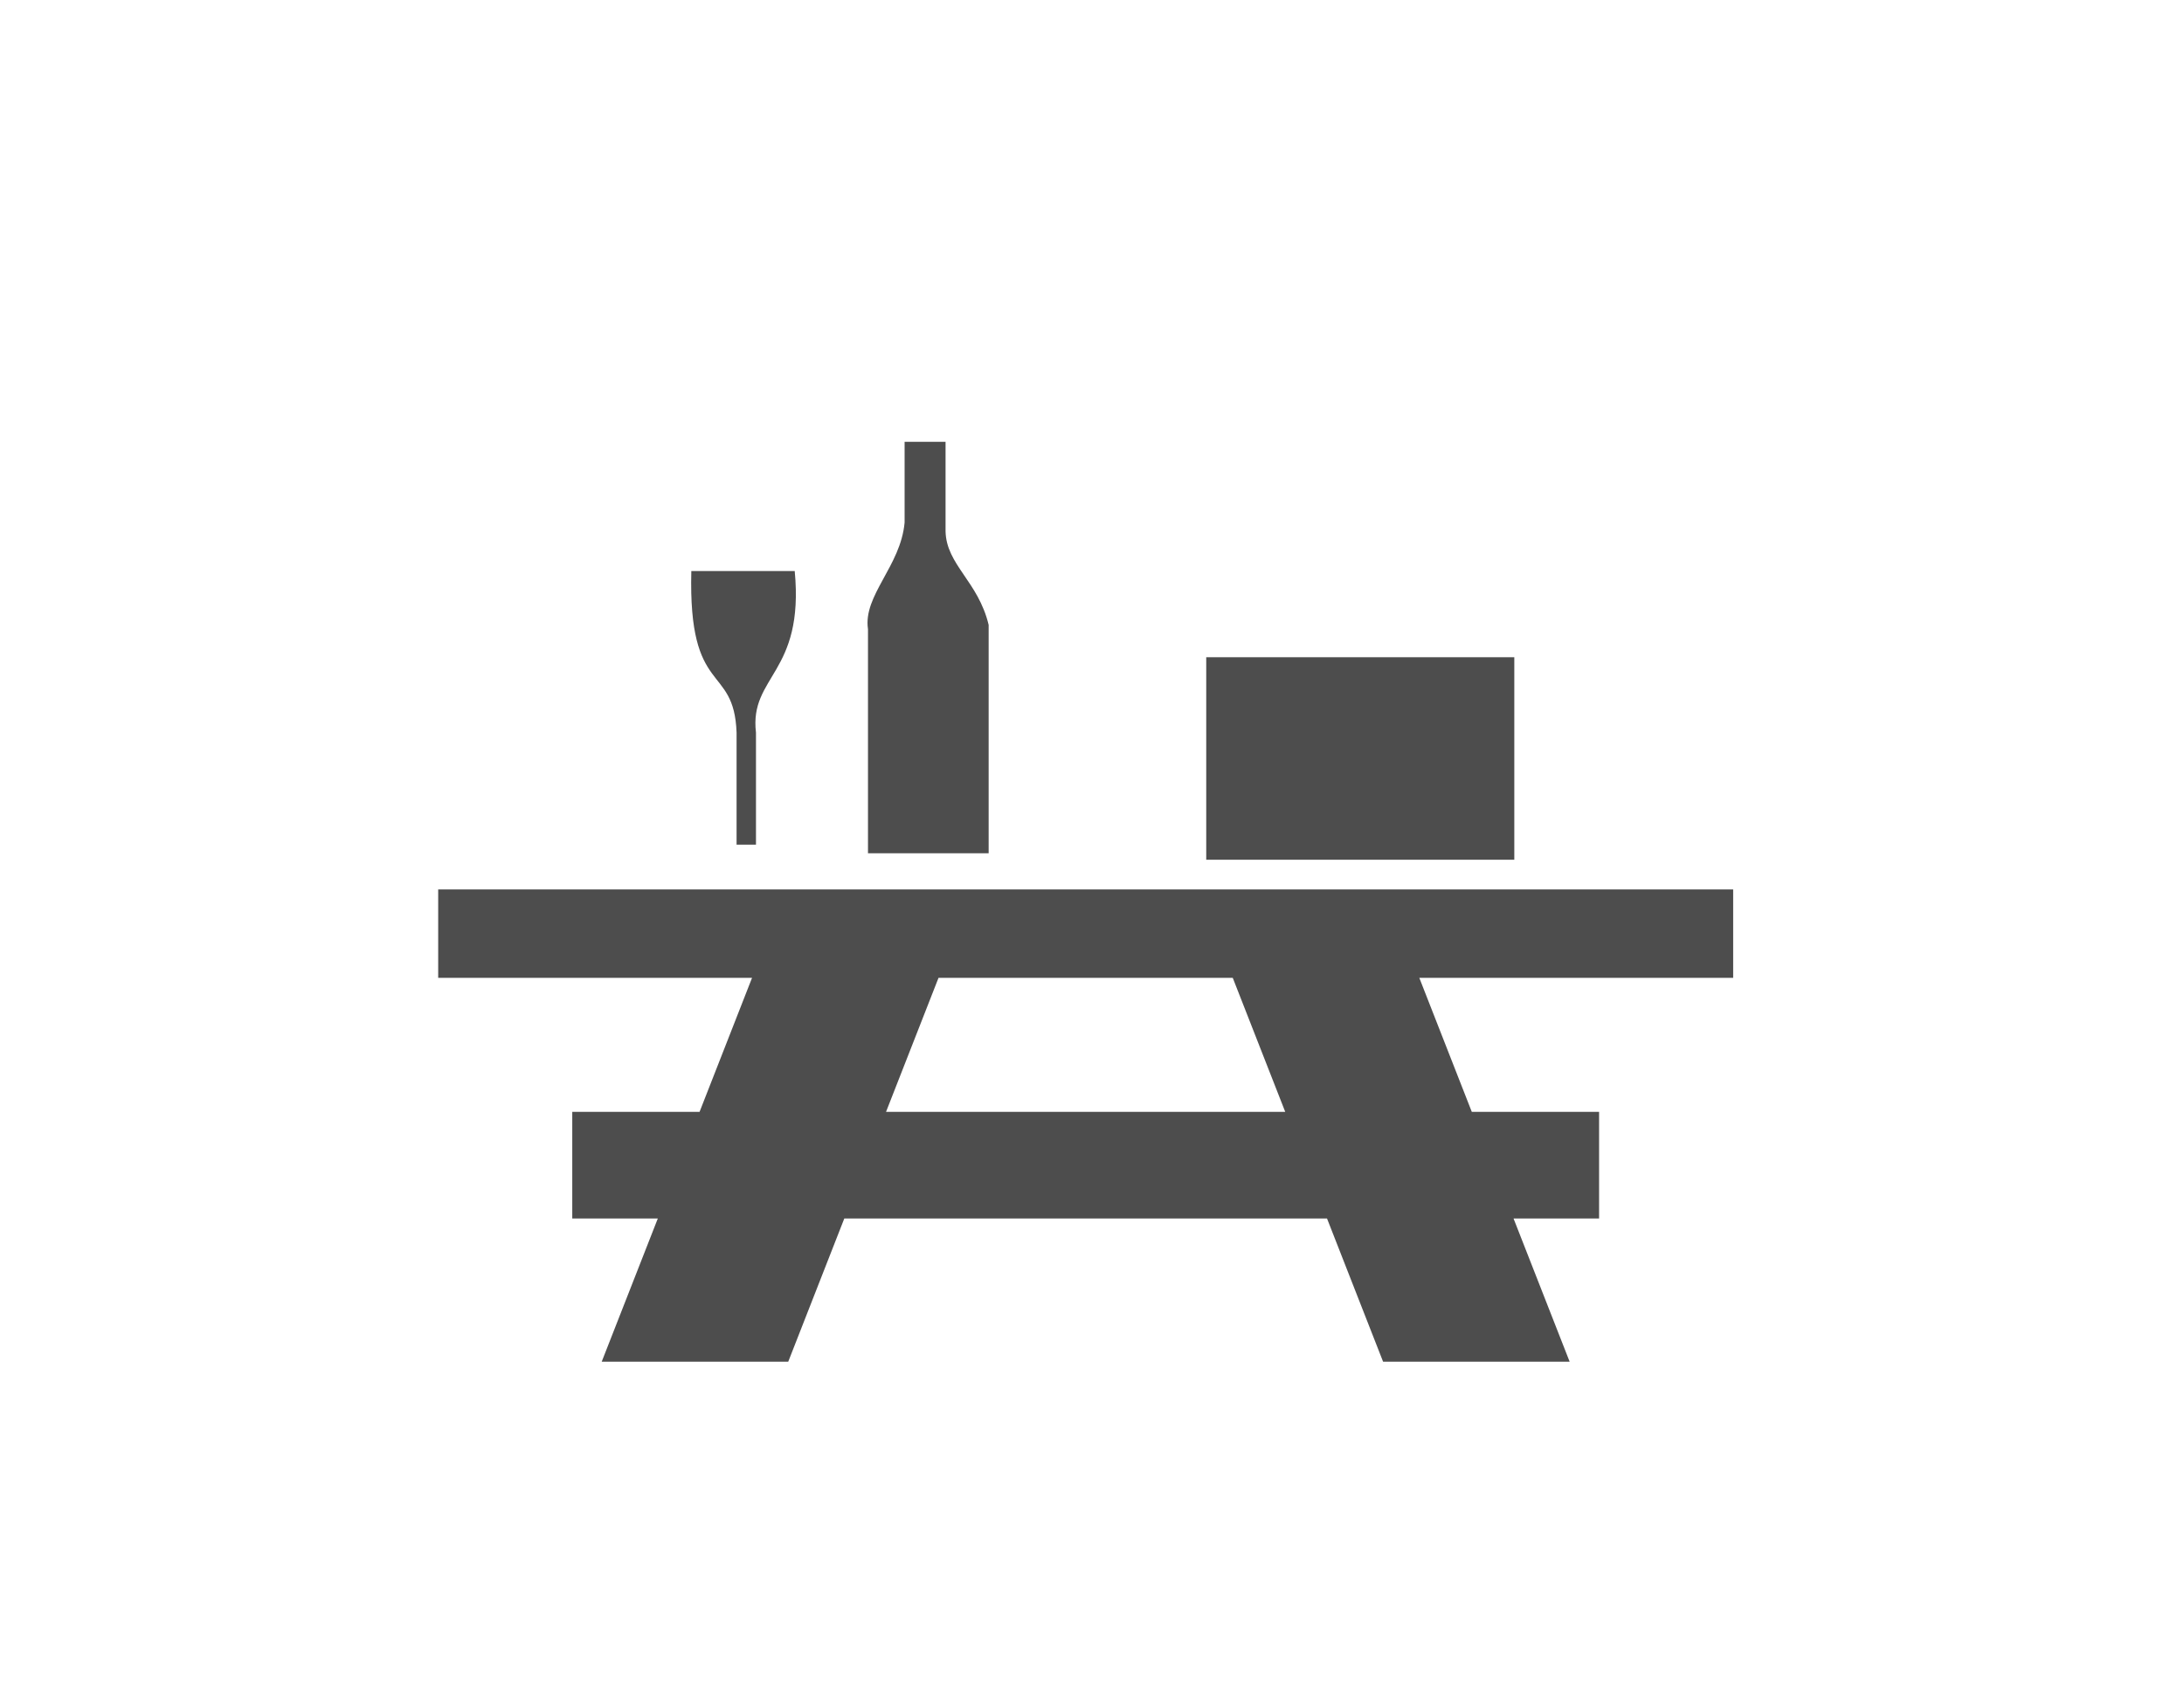
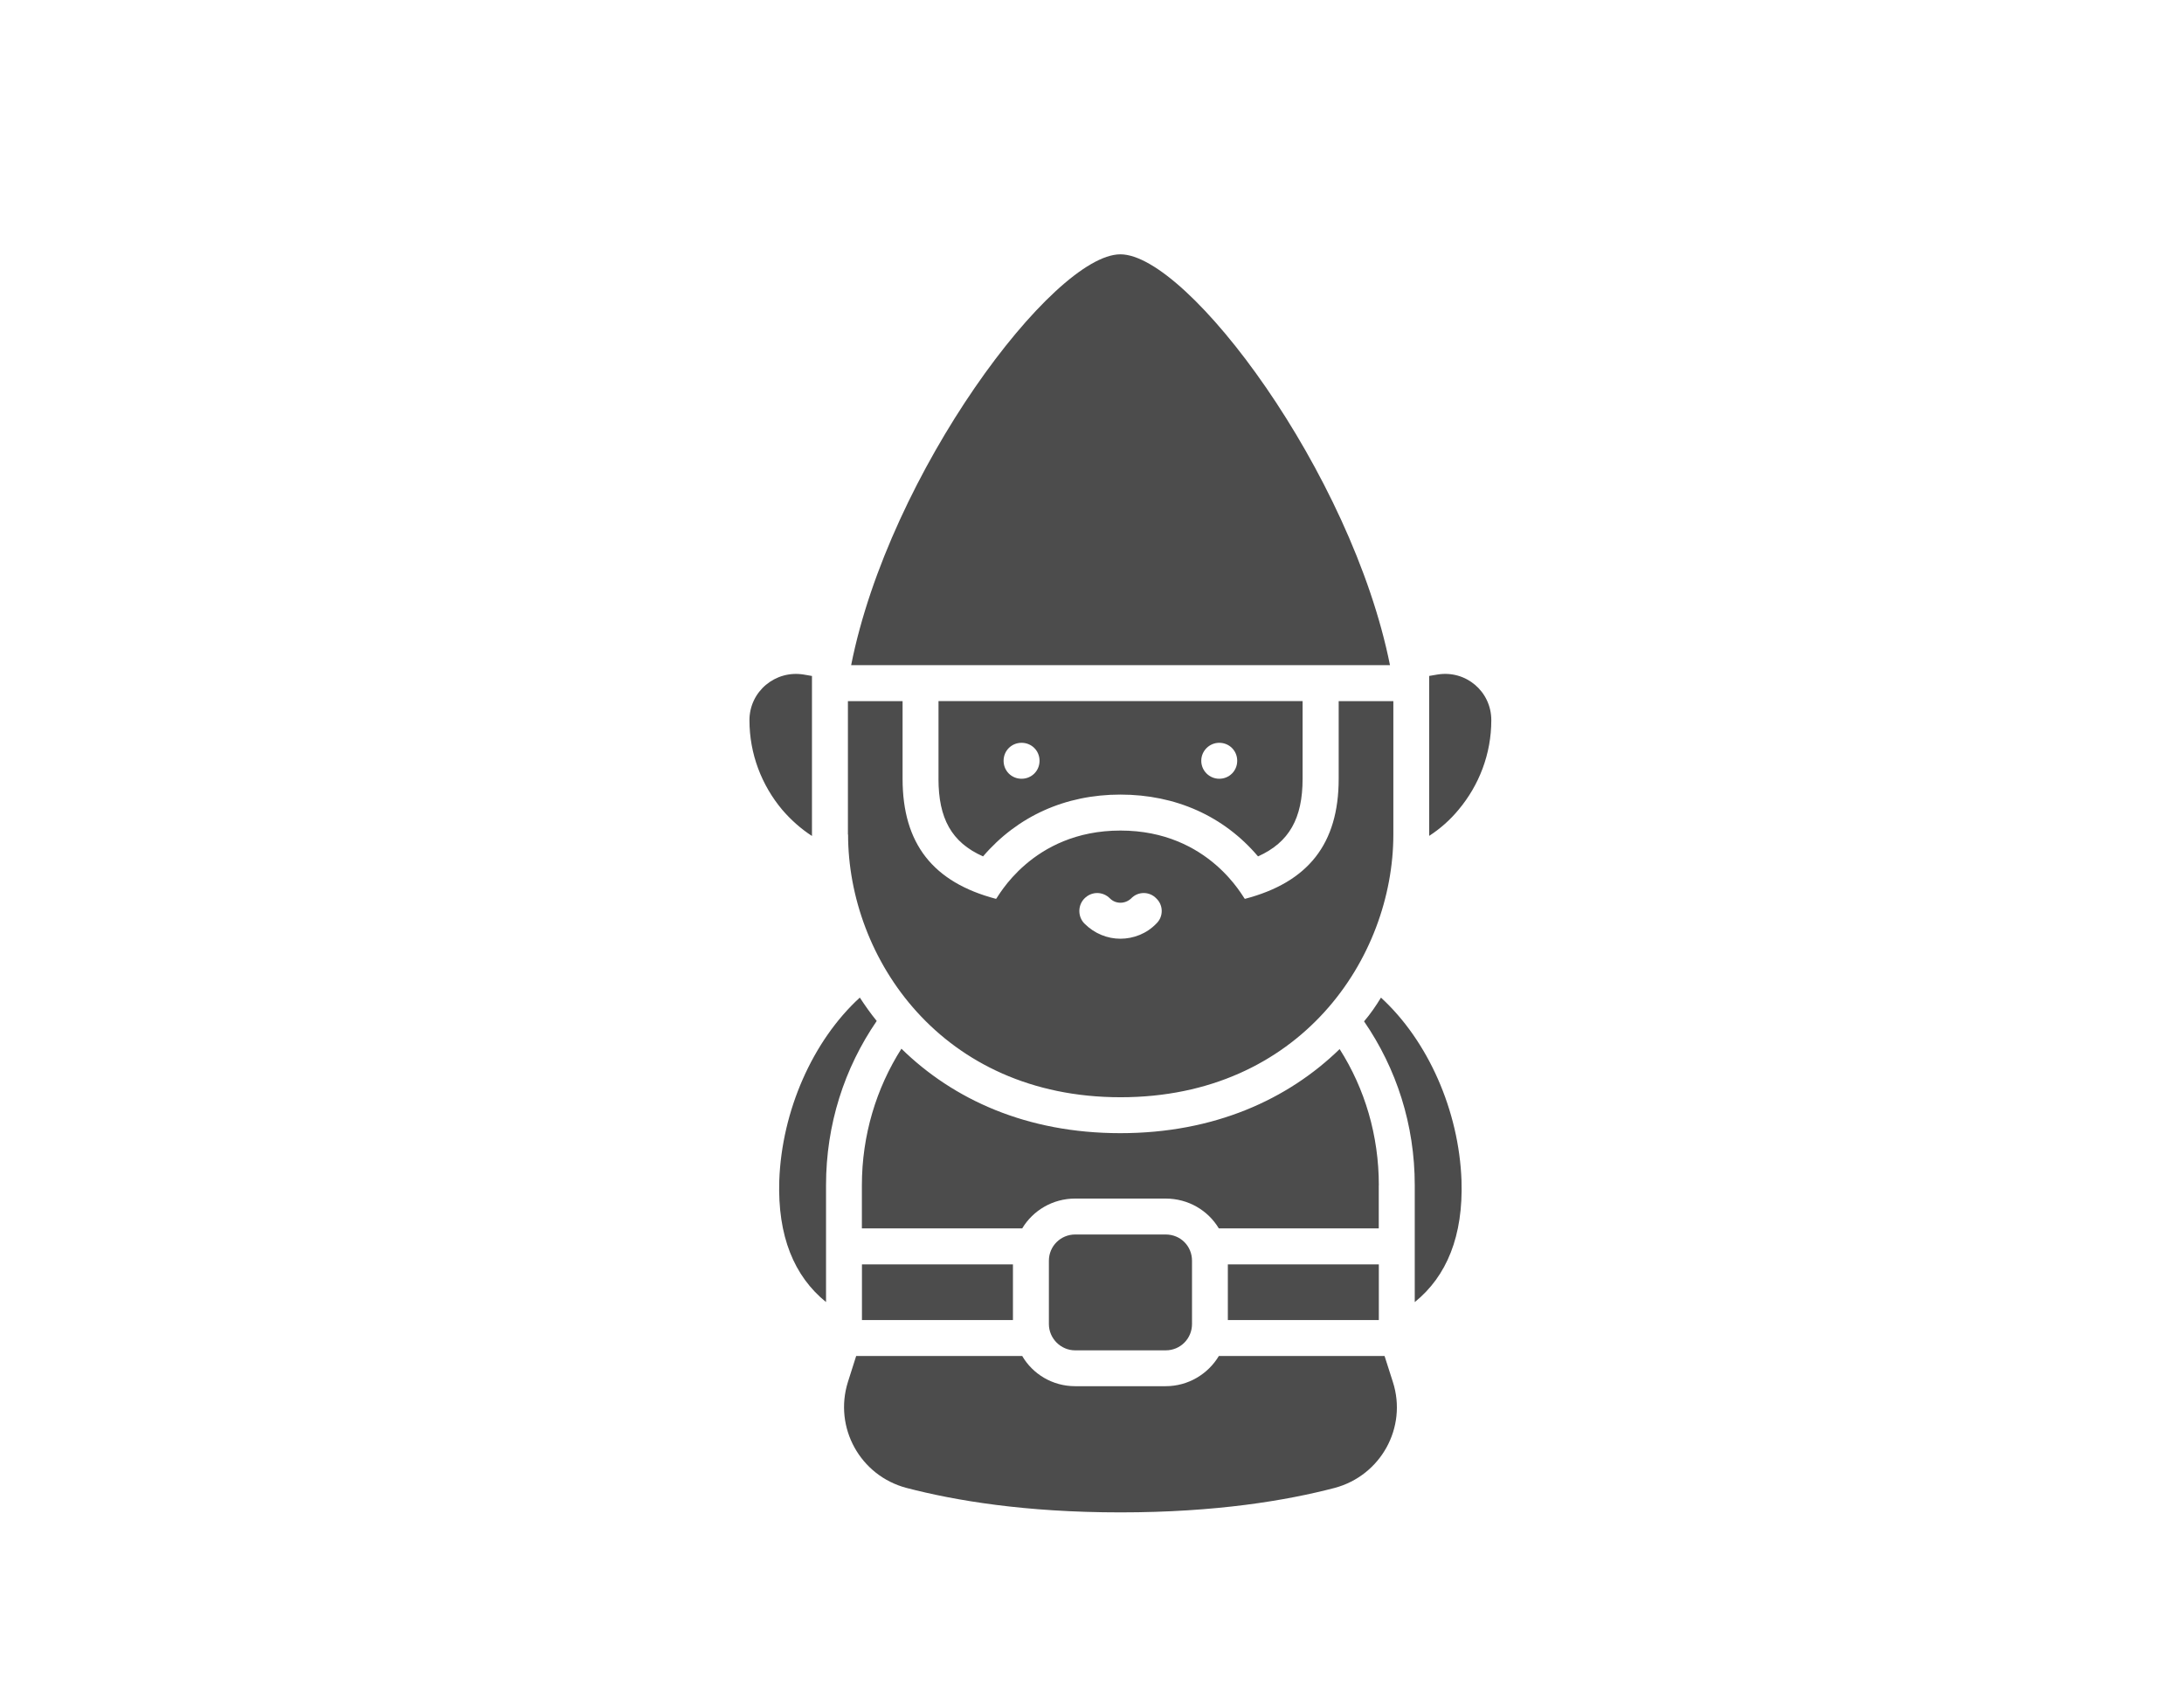
- <svg xmlns="http://www.w3.org/2000/svg" width="128" height="100" viewBox="0 0 33.867 26.458" version="1.1" id="svg5" xml:space="preserve">
-   <defs id="defs2" />
-   <g id="layer1" transform="translate(-33.04425,-131.483)">
-     <g id="g70839" transform="matrix(0.2645833,0,0,0.2645833,36.81551,130.8177)" style="fill:#4d4d4d;fill-opacity:1;stroke-width:1.002;stroke-dasharray:none">
-       <g id="g70823" style="fill:#4d4d4d;fill-opacity:1;stroke-width:1.002;stroke-dasharray:none">
-         <path style="opacity:1;fill:#4d4d4d;fill-opacity:1;stroke:none;stroke-width:1.002;stroke-linejoin:miter;stroke-miterlimit:4;stroke-dasharray:none;stroke-opacity:1" d="m 38.764,28.406 v 4.734 c -0.228,2.555 -2.443,4.268 -2.146,6.25 v 13.133 h 7.072 V 39.139 C 43.079,36.582 41.205,35.617 41.164,33.646 V 28.406 Z m -12.5,7.576 c -0.191,7.429 2.506,5.371 2.652,9.469 v 6.566 h 1.137 v -6.566 c -0.396,-3.338 2.841,-3.446 2.271,-9.469 z m 30.178,5.051 V 52.902 H 74.498 V 41.033 Z M 11.428,54.643 v 5.18 h 18.395 l -3.076,7.855 h -7.461 v 6.25 h 5.014 l -3.289,8.395 h 10.932 l 3.287,-8.395 h 28.291 l 3.287,8.395 h 10.934 l -3.289,-8.395 h 5.014 v -6.25 h -7.461 l -3.076,-7.855 h 18.395 v -5.18 z m 29.324,5.18 h 17.244 l 3.076,7.855 H 37.676 Z" id="path70821" />
-       </g>
-     </g>
-   </g>
+ <svg xmlns="http://www.w3.org/2000/svg" width="128" height="100" version="1.1" viewBox="0 0 96 75" id="svg1">
+   <defs id="defs1" />
+   <path d="m 38.536,44.88 c -1.421,2.069 -2.227,4.551 -2.227,7.22 v 5.134 c -1.407,-1.138 -2.134,-2.907 -2.055,-5.341 0.11,-3.065 1.469,-6.147 3.54,-8.043 0.238,0.362 0.473,0.696 0.742,1.027 z m 21.424,0.017 c 1.421,2.069 2.227,4.534 2.227,7.205 v 5.134 c 1.407,-1.138 2.134,-2.907 2.055,-5.341 -0.11,-3.065 -1.469,-6.147 -3.54,-8.043 -0.221,0.362 -0.458,0.71 -0.742,1.042 z m 0.648,7.205 c 0,-2.196 -0.617,-4.251 -1.723,-5.988 -2.275,2.213 -5.513,3.696 -9.64,3.696 -4.124,0 -7.347,-1.486 -9.622,-3.713 -1.106,1.738 -1.738,3.807 -1.738,6.003 v 1.896 h 7.047 c 0.473,-0.79 1.344,-1.311 2.323,-1.311 h 3.982 c 0.996,0 1.865,0.521 2.338,1.311 h 7.03 v -1.896 z m -22.72,5.924 h 6.637 v -2.448 h -6.637 z m 22.72,0 v -2.448 h -6.637 v 2.448 z m 0.252,1.579 h -7.284 c -0.473,0.79 -1.344,1.327 -2.338,1.327 h -3.982 c -0.996,0 -1.865,-0.538 -2.323,-1.327 h -7.299 l -0.362,1.138 c -0.631,2.007 0.538,4.124 2.575,4.661 2.117,0.552 5.199,1.075 9.402,1.075 4.203,0 7.299,-0.521 9.416,-1.075 2.023,-0.538 3.207,-2.655 2.559,-4.661 z M 35.691,36.743 v -7.03 l -0.362,-0.062 c -1.248,-0.206 -2.386,0.742 -2.386,2.007 0,1.486 0.538,2.859 1.438,3.934 0.379,0.442 0.821,0.838 1.311,1.155 z m 28.423,-1.152 c 0.9,-1.075 1.438,-2.448 1.438,-3.934 0,-1.265 -1.121,-2.213 -2.369,-2.007 l -0.362,0.062 v 7.03 c 0.49,-0.317 0.931,-0.71 1.296,-1.155 z M 49.248,11.179 c -2.955,0 -10.16,9.606 -11.835,18.059 H 61.098 C 59.408,20.785 52.217,11.179 49.248,11.179 Z m -7.995,23.052 v -3.413 h 16.004 v 3.413 c 0,1.738 -0.586,2.796 -1.959,3.413 -1.5,-1.769 -3.617,-2.717 -6.051,-2.717 -2.417,0 -4.52,0.948 -6.036,2.717 -1.39,-0.617 -1.959,-1.675 -1.959,-3.413 z M 52.803,33.441 c 0,0.442 0.362,0.79 0.79,0.79 0.442,0 0.79,-0.348 0.79,-0.79 0,-0.442 -0.348,-0.79 -0.79,-0.79 -0.427,0 -0.79,0.348 -0.79,0.79 z m -8.689,0 c 0,0.442 0.348,0.79 0.79,0.79 0.442,0 0.79,-0.348 0.79,-0.79 0,-0.442 -0.348,-0.79 -0.79,-0.79 -0.442,0 -0.79,0.348 -0.79,0.79 z m -6.843,3.24 v -5.861 h 2.403 v 3.413 c 0,2.859 1.344,4.551 4.109,5.278 0.048,0 1.548,-3.003 5.468,-3.003 3.919,0 5.419,3.003 5.468,3.003 2.782,-0.727 4.124,-2.417 4.124,-5.278 v -3.413 h 2.403 v 5.861 c 0,5.419 -4.092,11.55 -11.991,11.55 -7.884,0 -11.977,-6.13 -11.977,-11.55 z m 10.398,3.917 c 0.442,0.442 1.01,0.665 1.579,0.665 0.569,0 1.155,-0.221 1.579,-0.665 0.317,-0.3 0.317,-0.806 0,-1.106 -0.3,-0.317 -0.806,-0.317 -1.106,0 -0.269,0.252 -0.679,0.252 -0.931,0 -0.317,-0.317 -0.806,-0.317 -1.121,0 -0.3,0.3 -0.3,0.806 0,1.106 z m -0.41,13.666 c -0.631,0 -1.154,0.506 -1.154,1.155 V 58.201 c 0,0.631 0.521,1.155 1.154,1.155 h 3.982 c 0.648,0 1.155,-0.521 1.155,-1.155 v -2.782 c 0,-0.648 -0.506,-1.155 -1.155,-1.155 z" fill="#4c4c4c" id="path1" style="stroke-width:0.051" />
</svg>
